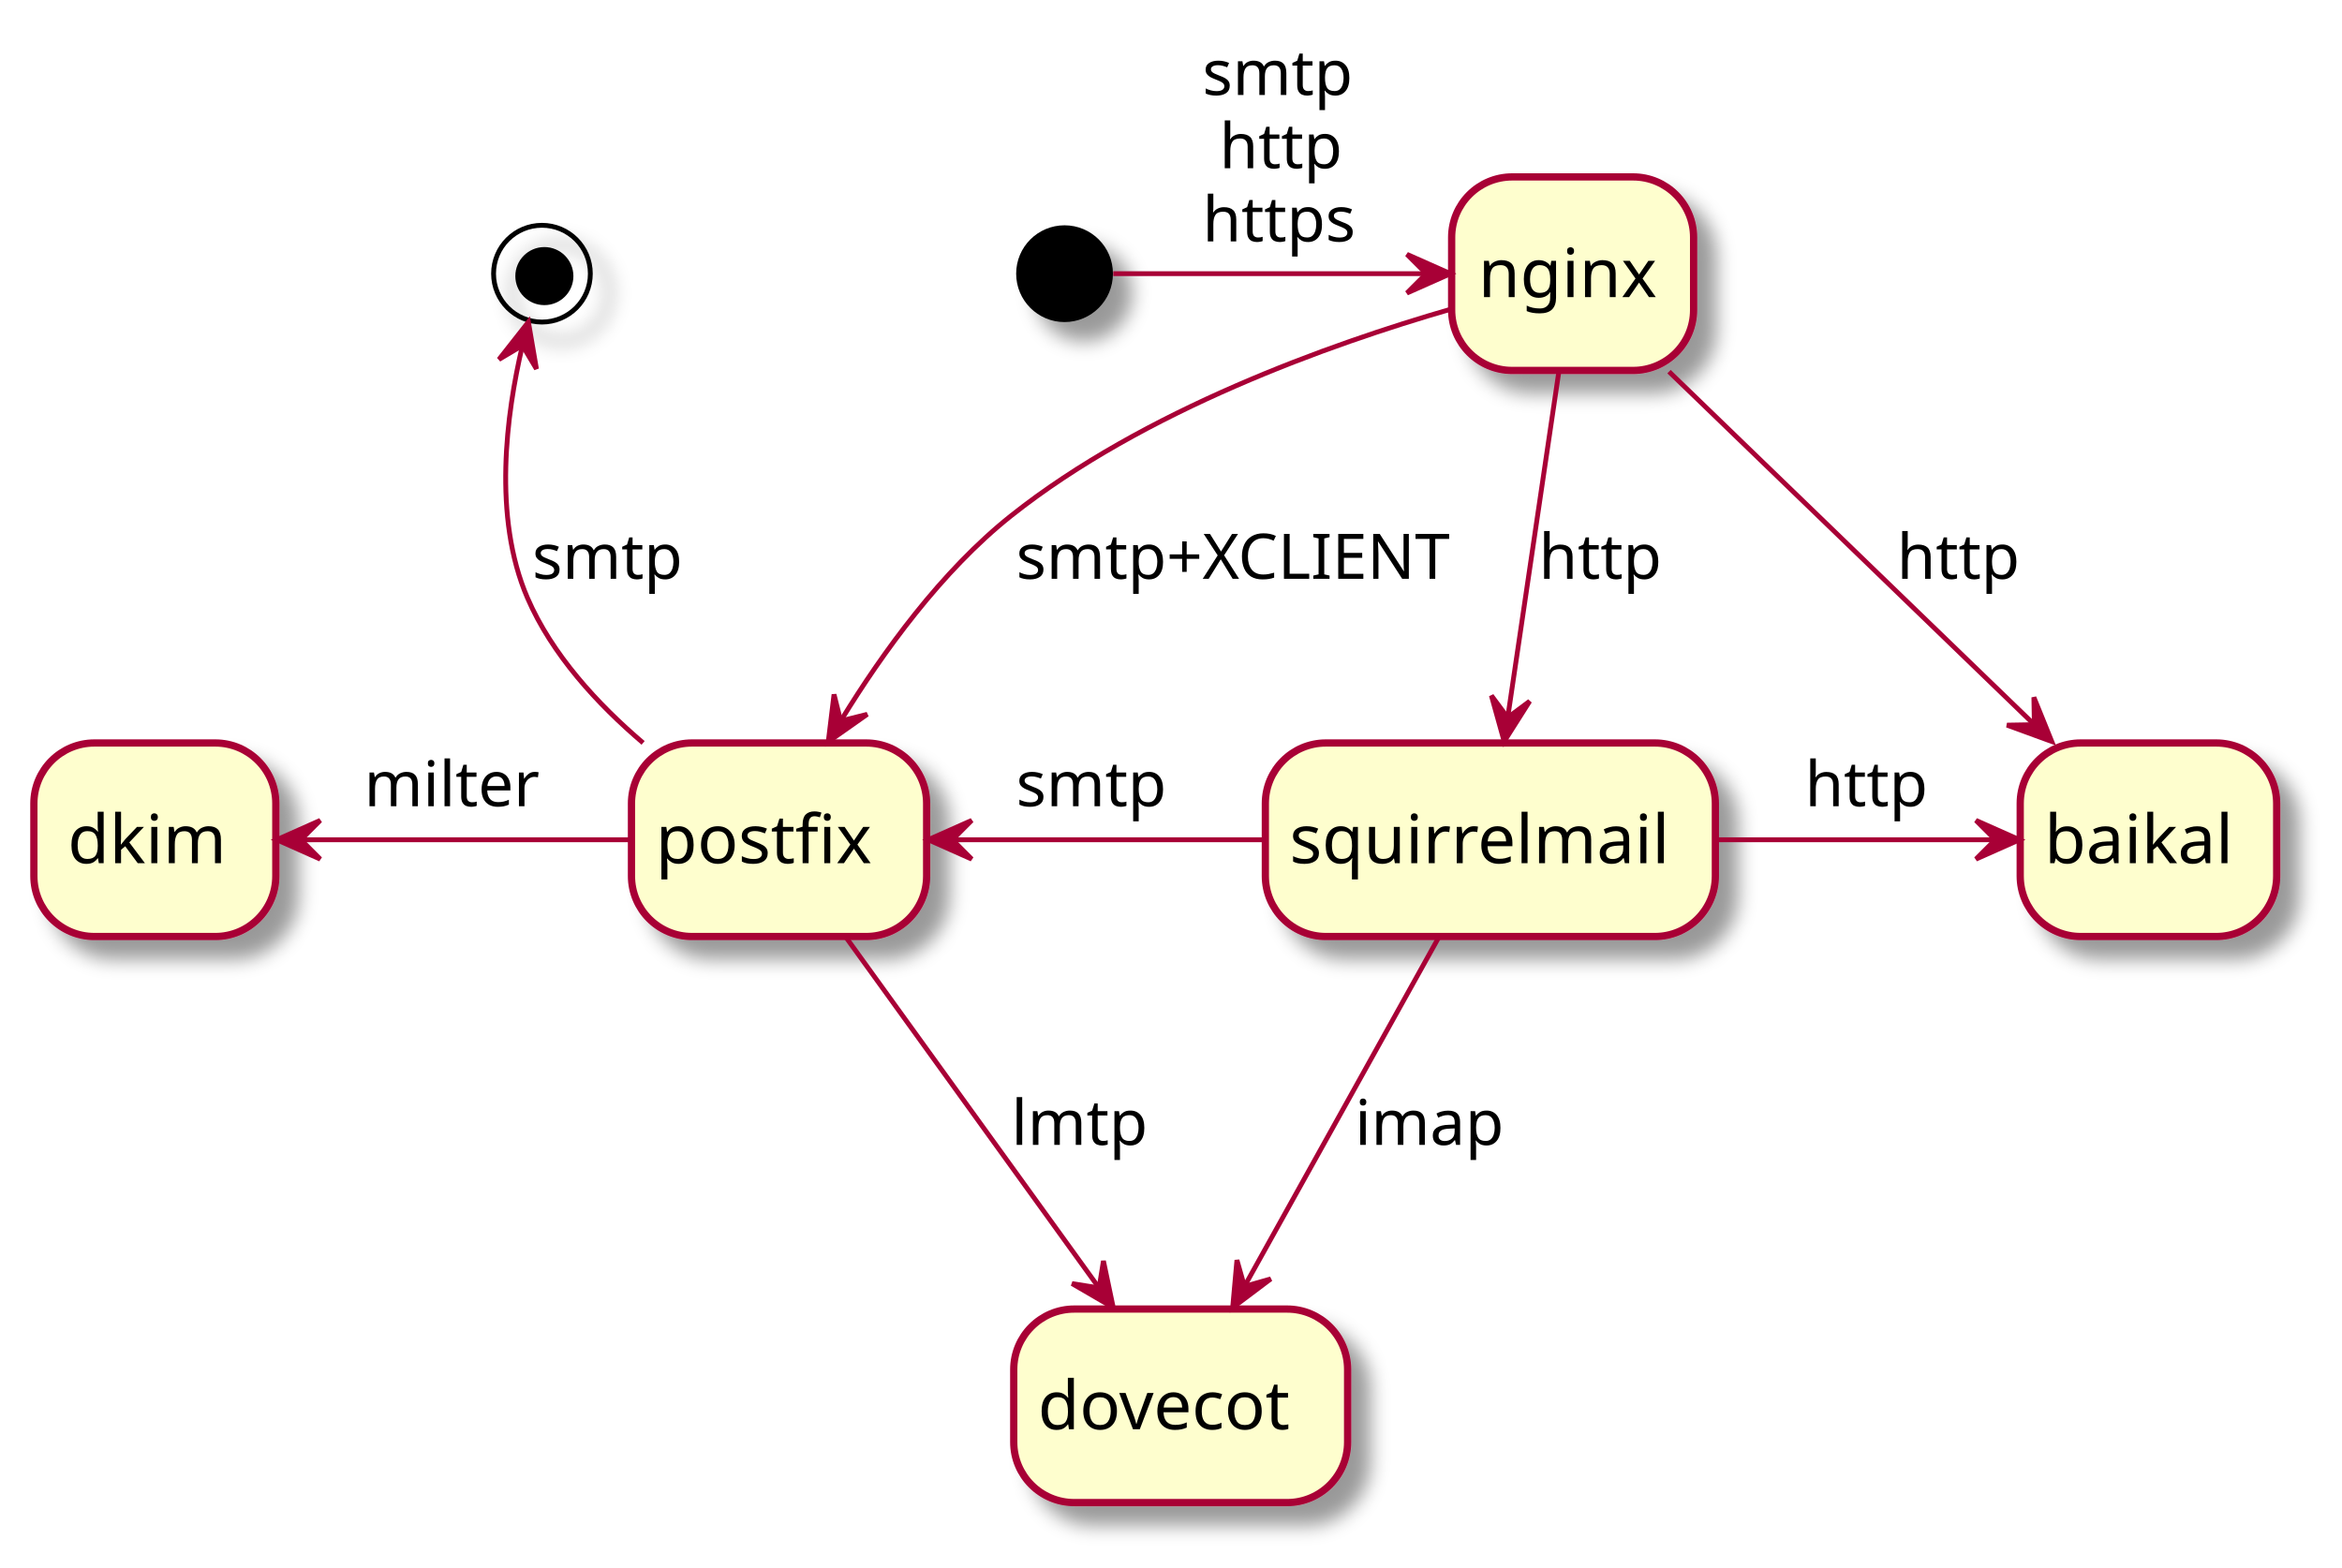
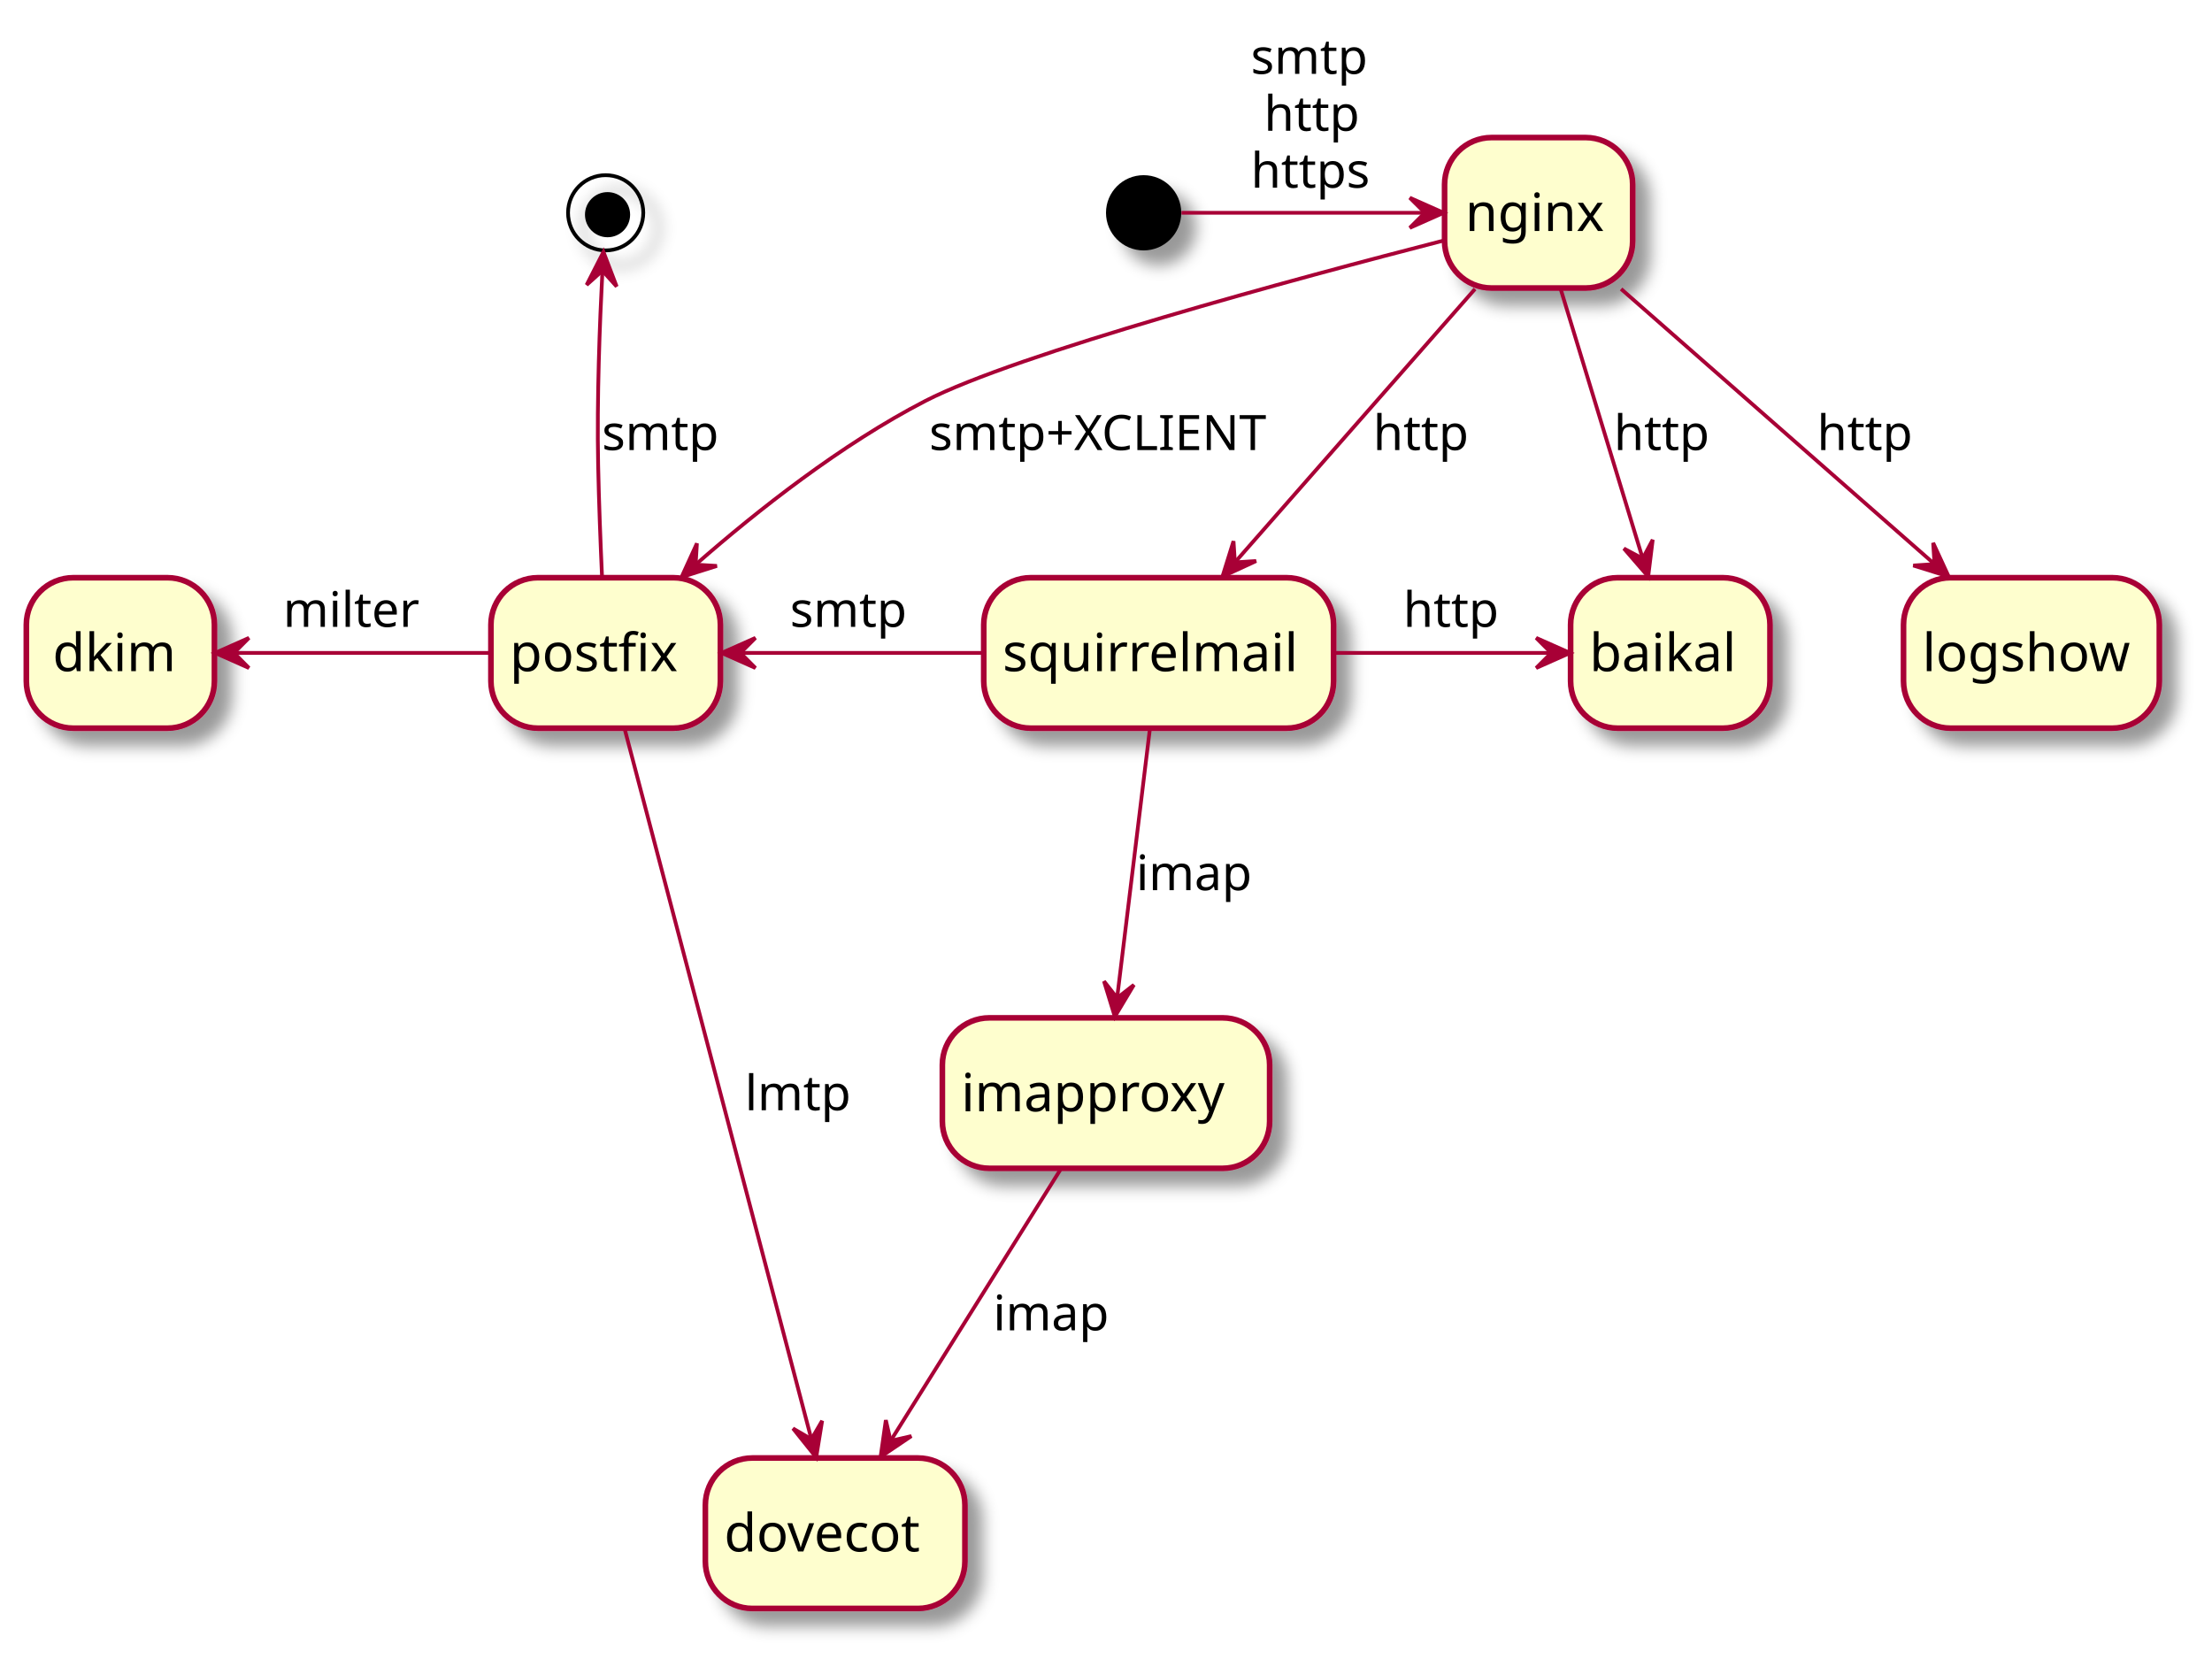
- <svg xmlns="http://www.w3.org/2000/svg" contentScriptType="application/ecmascript" contentStyleType="text/css" height="324px" preserveAspectRatio="none" style="width:484px;height:324px;background:#FFFFFF;" version="1.1" viewBox="0 0 484 324" width="484px" zoomAndPan="magnify">
+ <svg xmlns="http://www.w3.org/2000/svg" contentScriptType="application/ecmascript" contentStyleType="text/css" height="441px" preserveAspectRatio="none" style="width:588px;height:441px;background:#FFFFFF;" version="1.1" viewBox="0 0 588 441" width="588px" zoomAndPan="magnify">
  <defs>
-     <filter height="300%" id="ft2tv4mcrfk8a" width="300%" x="-1" y="-1">
+     <filter height="300%" id="fdxmy0gbgu6qi" width="300%" x="-1" y="-1">
      <feGaussianBlur result="blurOut" stdDeviation="2.0" />
      <feColorMatrix in="blurOut" result="blurOut2" type="matrix" values="0 0 0 0 0 0 0 0 0 0 0 0 0 0 0 0 0 0 .4 0" />
      <feOffset dx="4.0" dy="4.0" in="blurOut2" result="blurOut3" />
      <feBlend in="SourceGraphic" in2="blurOut3" mode="normal" />
    </filter>
  </defs>
  <g>
-     <ellipse cx="220" cy="56.566" fill="#000000" filter="url(#ft2tv4mcrfk8a)" rx="10" ry="10" style="stroke:none;stroke-width:1.0;" />
-     <rect fill="#FEFECE" filter="url(#ft2tv4mcrfk8a)" height="40" rx="12.5" ry="12.5" style="stroke:#A80036;stroke-width:1.5;" width="50" x="300" y="36.566" />
-     <text fill="#000000" font-family="sans-serif" font-size="14" lengthAdjust="spacing" textLength="39" x="305.5" y="61.413">nginx</text>
-     <rect fill="#FEFECE" filter="url(#ft2tv4mcrfk8a)" height="40" rx="12.5" ry="12.5" style="stroke:#A80036;stroke-width:1.5;" width="61" x="130.5" y="153.566" />
+     <ellipse cx="304" cy="56.566" fill="#000000" filter="url(#fdxmy0gbgu6qi)" rx="10" ry="10" style="stroke:none;stroke-width:1.0;" />
+     <rect fill="#FEFECE" filter="url(#fdxmy0gbgu6qi)" height="40" rx="12.5" ry="12.5" style="stroke:#A80036;stroke-width:1.5;" width="50" x="384" y="36.566" />
+     <text fill="#000000" font-family="sans-serif" font-size="14" lengthAdjust="spacing" textLength="39" x="389.5" y="61.413">nginx</text>
+     <rect fill="#FEFECE" filter="url(#fdxmy0gbgu6qi)" height="40" rx="12.5" ry="12.5" style="stroke:#A80036;stroke-width:1.5;" width="61" x="130.5" y="153.566" />
    <text fill="#000000" font-family="sans-serif" font-size="14" lengthAdjust="spacing" textLength="51" x="135.5" y="178.413">postfix</text>
-     <ellipse cx="112" cy="56.566" filter="url(#ft2tv4mcrfk8a)" rx="10" ry="10" style="stroke:#000000;stroke-width:1.0;fill:none;" />
-     <ellipse cx="112.5" cy="57.066" fill="#000000" rx="6" ry="6" style="stroke:none;stroke-width:1.0;" />
-     <rect fill="#FEFECE" filter="url(#ft2tv4mcrfk8a)" height="40" rx="12.5" ry="12.5" style="stroke:#A80036;stroke-width:1.5;" width="50" x="7" y="153.566" />
+     <ellipse cx="161" cy="56.566" filter="url(#fdxmy0gbgu6qi)" rx="10" ry="10" style="stroke:#000000;stroke-width:1.0;fill:none;" />
+     <ellipse cx="161.5" cy="57.066" fill="#000000" rx="6" ry="6" style="stroke:none;stroke-width:1.0;" />
+     <rect fill="#FEFECE" filter="url(#fdxmy0gbgu6qi)" height="40" rx="12.5" ry="12.5" style="stroke:#A80036;stroke-width:1.5;" width="50" x="7" y="153.566" />
    <text fill="#000000" font-family="sans-serif" font-size="14" lengthAdjust="spacing" textLength="36" x="14" y="178.413">dkim</text>
-     <rect fill="#FEFECE" filter="url(#ft2tv4mcrfk8a)" height="40" rx="12.5" ry="12.5" style="stroke:#A80036;stroke-width:1.5;" width="69" x="209.5" y="270.566" />
-     <text fill="#000000" font-family="sans-serif" font-size="14" lengthAdjust="spacing" textLength="59" x="214.5" y="295.413">dovecot</text>
-     <rect fill="#FEFECE" filter="url(#ft2tv4mcrfk8a)" height="40" rx="12.5" ry="12.5" style="stroke:#A80036;stroke-width:1.5;" width="93" x="261.5" y="153.566" />
+     <rect fill="#FEFECE" filter="url(#fdxmy0gbgu6qi)" height="40" rx="12.5" ry="12.5" style="stroke:#A80036;stroke-width:1.5;" width="69" x="187.5" y="387.566" />
+     <text fill="#000000" font-family="sans-serif" font-size="14" lengthAdjust="spacing" textLength="59" x="192.5" y="412.413">dovecot</text>
+     <rect fill="#FEFECE" filter="url(#fdxmy0gbgu6qi)" height="40" rx="12.5" ry="12.5" style="stroke:#A80036;stroke-width:1.5;" width="87" x="250.5" y="270.566" />
+     <text fill="#000000" font-family="sans-serif" font-size="14" lengthAdjust="spacing" textLength="77" x="255.5" y="295.413">imapproxy</text>
+     <rect fill="#FEFECE" filter="url(#fdxmy0gbgu6qi)" height="40" rx="12.5" ry="12.5" style="stroke:#A80036;stroke-width:1.5;" width="93" x="261.5" y="153.566" />
    <text fill="#000000" font-family="sans-serif" font-size="14" lengthAdjust="spacing" textLength="83" x="266.5" y="178.413">squirrelmail</text>
-     <rect fill="#FEFECE" filter="url(#ft2tv4mcrfk8a)" height="40" rx="12.5" ry="12.5" style="stroke:#A80036;stroke-width:1.5;" width="53" x="417.5" y="153.566" />
+     <rect fill="#FEFECE" filter="url(#fdxmy0gbgu6qi)" height="40" rx="12.5" ry="12.5" style="stroke:#A80036;stroke-width:1.5;" width="53" x="417.5" y="153.566" />
    <text fill="#000000" font-family="sans-serif" font-size="14" lengthAdjust="spacing" textLength="43" x="422.5" y="178.413">baikal</text>
-     <path d="M230.068,56.566 C244.799,56.566 272.843,56.566 294.647,56.566 " fill="none" id="*start-to-nginx" style="stroke:#A80036;stroke-width:1.0;" />
-     <polygon fill="#A80036" points="299.76,56.566,290.76,52.566,294.76,56.566,290.76,60.566,299.76,56.566" style="stroke:#A80036;stroke-width:1.0;" />
-     <text fill="#000000" font-family="sans-serif" font-size="13" lengthAdjust="spacing" textLength="33" x="248.5" y="19.633">smtp</text>
-     <text fill="#000000" font-family="sans-serif" font-size="13" lengthAdjust="spacing" textLength="26" x="252" y="34.766">http</text>
-     <text fill="#000000" font-family="sans-serif" font-size="13" lengthAdjust="spacing" textLength="33" x="248.5" y="49.898">https</text>
-     <path d="M299.856,63.896 C274.862,71.117 236.399,84.822 209,106.566 C194.542,118.04 182.369,134.927 173.899,148.748 " fill="none" id="nginx-to-postfix" style="stroke:#A80036;stroke-width:1.0;" />
-     <polygon fill="#A80036" points="171.171,153.305,179.226,147.638,173.739,149.015,172.362,143.528,171.171,153.305" style="stroke:#A80036;stroke-width:1.0;" />
-     <text fill="#000000" font-family="sans-serif" font-size="13" lengthAdjust="spacing" textLength="96" x="210" y="119.633">smtp+XCLIENT</text>
-     <path d="M107.915,71.625 C104.676,85.443 101.776,106.832 109,123.566 C114.064,135.296 123.471,145.519 132.906,153.549 " fill="none" id="postfix1-backto-postfix" style="stroke:#A80036;stroke-width:1.0;" />
-     <polygon fill="#A80036" points="109.2,66.551,103.111,74.292,107.972,71.398,110.866,76.258,109.2,66.551" style="stroke:#A80036;stroke-width:1.0;" />
-     <text fill="#000000" font-family="sans-serif" font-size="13" lengthAdjust="spacing" textLength="33" x="110" y="119.633">smtp</text>
+     <rect fill="#FEFECE" filter="url(#fdxmy0gbgu6qi)" height="40" rx="12.5" ry="12.5" style="stroke:#A80036;stroke-width:1.5;" width="68" x="506" y="153.566" />
+     <text fill="#000000" font-family="sans-serif" font-size="14" lengthAdjust="spacing" textLength="58" x="511" y="178.413">logshow</text>
+     <path d="M314.068,56.566 C328.799,56.566 356.843,56.566 378.647,56.566 " fill="none" id="*start-to-nginx" style="stroke:#A80036;stroke-width:1.0;" />
+     <polygon fill="#A80036" points="383.76,56.566,374.76,52.566,378.76,56.566,374.76,60.566,383.76,56.566" style="stroke:#A80036;stroke-width:1.0;" />
+     <text fill="#000000" font-family="sans-serif" font-size="13" lengthAdjust="spacing" textLength="33" x="332.5" y="19.633">smtp</text>
+     <text fill="#000000" font-family="sans-serif" font-size="13" lengthAdjust="spacing" textLength="26" x="336" y="34.766">http</text>
+     <text fill="#000000" font-family="sans-serif" font-size="13" lengthAdjust="spacing" textLength="33" x="332.5" y="49.898">https</text>
+     <path d="M383.947,63.892 C344.599,74.028 270.293,94.038 246,106.566 C223.65,118.092 201.306,135.742 185.139,149.89 " fill="none" id="nginx-to-postfix" style="stroke:#A80036;stroke-width:1.0;" />
+     <polygon fill="#A80036" points="181.166,153.406,190.557,150.438,184.911,150.093,185.256,144.446,181.166,153.406" style="stroke:#A80036;stroke-width:1.0;" />
+     <text fill="#000000" font-family="sans-serif" font-size="13" lengthAdjust="spacing" textLength="96" x="247" y="119.633">smtp+XCLIENT</text>
+     <path d="M160.129,72.244 C159.437,85.617 158.64,105.916 159,123.566 C159.201,133.44 159.631,144.427 160.041,153.49 " fill="none" id="postfix1-backto-postfix" style="stroke:#A80036;stroke-width:1.0;" />
+     <polygon fill="#A80036" points="160.416,66.964,155.936,75.735,160.146,71.957,163.924,76.167,160.416,66.964" style="stroke:#A80036;stroke-width:1.0;" />
+     <text fill="#000000" font-family="sans-serif" font-size="13" lengthAdjust="spacing" textLength="33" x="160" y="119.633">smtp</text>
    <path d="M62.25,173.566 C82.781,173.566 109.832,173.566 130.43,173.566 " fill="none" id="dkim-backto-postfix" style="stroke:#A80036;stroke-width:1.0;" />
    <polygon fill="#A80036" points="57.179,173.566,66.179,177.566,62.179,173.566,66.179,169.566,57.179,173.566" style="stroke:#A80036;stroke-width:1.0;" />
    <text fill="#000000" font-family="sans-serif" font-size="13" lengthAdjust="spacing" textLength="37" x="75.25" y="166.633">milter</text>
-     <path d="M174.892,193.814 C189.256,213.716 211.695,244.806 227.083,266.127 " fill="none" id="postfix-to-dovecot" style="stroke:#A80036;stroke-width:1.0;" />
-     <polygon fill="#A80036" points="230.062,270.255,228.038,260.616,227.136,266.2,221.551,265.298,230.062,270.255" style="stroke:#A80036;stroke-width:1.0;" />
-     <text fill="#000000" font-family="sans-serif" font-size="13" lengthAdjust="spacing" textLength="29" x="209" y="236.633">lmtp</text>
+     <path d="M166.096,193.947 C177.18,236.102 203.457,336.043 215.62,382.3 " fill="none" id="postfix-to-dovecot" style="stroke:#A80036;stroke-width:1.0;" />
+     <polygon fill="#A80036" points="216.961,387.403,218.54,377.682,215.689,382.568,210.803,379.717,216.961,387.403" style="stroke:#A80036;stroke-width:1.0;" />
+     <text fill="#000000" font-family="sans-serif" font-size="13" lengthAdjust="spacing" textLength="29" x="198" y="295.133">lmtp</text>
+     <path d="M281.949,310.814 C269.541,330.633 250.186,361.547 236.842,382.86 " fill="none" id="imapproxy-to-dovecot" style="stroke:#A80036;stroke-width:1.0;" />
+     <polygon fill="#A80036" points="234.09,387.255,242.257,381.75,236.744,383.017,235.476,377.504,234.09,387.255" style="stroke:#A80036;stroke-width:1.0;" />
+     <text fill="#000000" font-family="sans-serif" font-size="13" lengthAdjust="spacing" textLength="32" x="264" y="353.633">imap</text>
    <path d="M197.142,173.566 C216.489,173.566 240.541,173.566 261.292,173.566 " fill="none" id="postfix-backto-squirrelmail" style="stroke:#A80036;stroke-width:1.0;" />
    <polygon fill="#A80036" points="191.816,173.566,200.816,177.566,196.816,173.566,200.816,169.566,191.816,173.566" style="stroke:#A80036;stroke-width:1.0;" />
    <text fill="#000000" font-family="sans-serif" font-size="13" lengthAdjust="spacing" textLength="33" x="210" y="166.633">smtp</text>
-     <path d="M297.288,193.814 C286.258,213.633 269.054,244.547 257.193,265.86 " fill="none" id="squirrelmail-to-dovecot" style="stroke:#A80036;stroke-width:1.0;" />
-     <polygon fill="#A80036" points="254.747,270.255,262.618,264.335,257.178,265.885,255.627,260.445,254.747,270.255" style="stroke:#A80036;stroke-width:1.0;" />
-     <text fill="#000000" font-family="sans-serif" font-size="13" lengthAdjust="spacing" textLength="32" x="280" y="236.633">imap</text>
+     <path d="M305.657,193.814 C303.274,213.384 299.575,243.773 296.984,265.053 " fill="none" id="squirrelmail-to-imapproxy" style="stroke:#A80036;stroke-width:1.0;" />
+     <polygon fill="#A80036" points="296.351,270.255,301.409,261.804,296.955,265.292,293.468,260.837,296.351,270.255" style="stroke:#A80036;stroke-width:1.0;" />
+     <text fill="#000000" font-family="sans-serif" font-size="13" lengthAdjust="spacing" textLength="32" x="302" y="236.633">imap</text>
    <path d="M354.803,173.566 C373.744,173.566 395.121,173.566 412.199,173.566 " fill="none" id="squirrelmail-to-baikal" style="stroke:#A80036;stroke-width:1.0;" />
    <polygon fill="#A80036" points="417.354,173.566,408.354,169.566,412.354,173.566,408.354,177.566,417.354,173.566" style="stroke:#A80036;stroke-width:1.0;" />
    <text fill="#000000" font-family="sans-serif" font-size="13" lengthAdjust="spacing" textLength="26" x="373" y="166.633">http</text>
-     <path d="M322.155,76.814 C319.262,96.384 314.769,126.773 311.624,148.053 " fill="none" id="nginx-to-squirrelmail" style="stroke:#A80036;stroke-width:1.0;" />
-     <polygon fill="#A80036" points="310.855,153.255,316.126,144.935,311.585,148.309,308.212,143.767,310.855,153.255" style="stroke:#A80036;stroke-width:1.0;" />
-     <text fill="#000000" font-family="sans-serif" font-size="13" lengthAdjust="spacing" textLength="26" x="318" y="119.633">http</text>
-     <path d="M344.918,76.814 C365.683,96.882 398.22,128.325 420.295,149.658 " fill="none" id="nginx-to-baikal" style="stroke:#A80036;stroke-width:1.0;" />
-     <polygon fill="#A80036" points="424.017,153.255,420.324,144.125,420.421,149.781,414.765,149.878,424.017,153.255" style="stroke:#A80036;stroke-width:1.0;" />
-     <text fill="#000000" font-family="sans-serif" font-size="13" lengthAdjust="spacing" textLength="26" x="392" y="119.633">http</text>
+     <path d="M392.095,76.814 C374.543,96.799 347.083,128.066 328.352,149.393 " fill="none" id="nginx-to-squirrelmail" style="stroke:#A80036;stroke-width:1.0;" />
+     <polygon fill="#A80036" points="324.96,153.255,333.905,149.133,328.26,149.498,327.894,143.853,324.96,153.255" style="stroke:#A80036;stroke-width:1.0;" />
+     <text fill="#000000" font-family="sans-serif" font-size="13" lengthAdjust="spacing" textLength="26" x="365" y="119.633">http</text>
+     <path d="M414.858,76.814 C420.84,96.467 430.141,127.031 436.622,148.323 " fill="none" id="nginx-to-baikal" style="stroke:#A80036;stroke-width:1.0;" />
+     <polygon fill="#A80036" points="438.123,153.255,439.329,143.48,436.667,148.472,431.676,145.81,438.123,153.255" style="stroke:#A80036;stroke-width:1.0;" />
+     <text fill="#000000" font-family="sans-serif" font-size="13" lengthAdjust="spacing" textLength="26" x="429" y="119.633">http</text>
+     <path d="M430.926,76.814 C453.88,96.965 489.9,128.585 514.206,149.922 " fill="none" id="nginx-to-logshow" style="stroke:#A80036;stroke-width:1.0;" />
+     <polygon fill="#A80036" points="518.002,153.255,513.878,144.311,514.245,149.956,508.6,150.323,518.002,153.255" style="stroke:#A80036;stroke-width:1.0;" />
+     <text fill="#000000" font-family="sans-serif" font-size="13" lengthAdjust="spacing" textLength="26" x="483" y="119.633">http</text>
  </g>
</svg>
